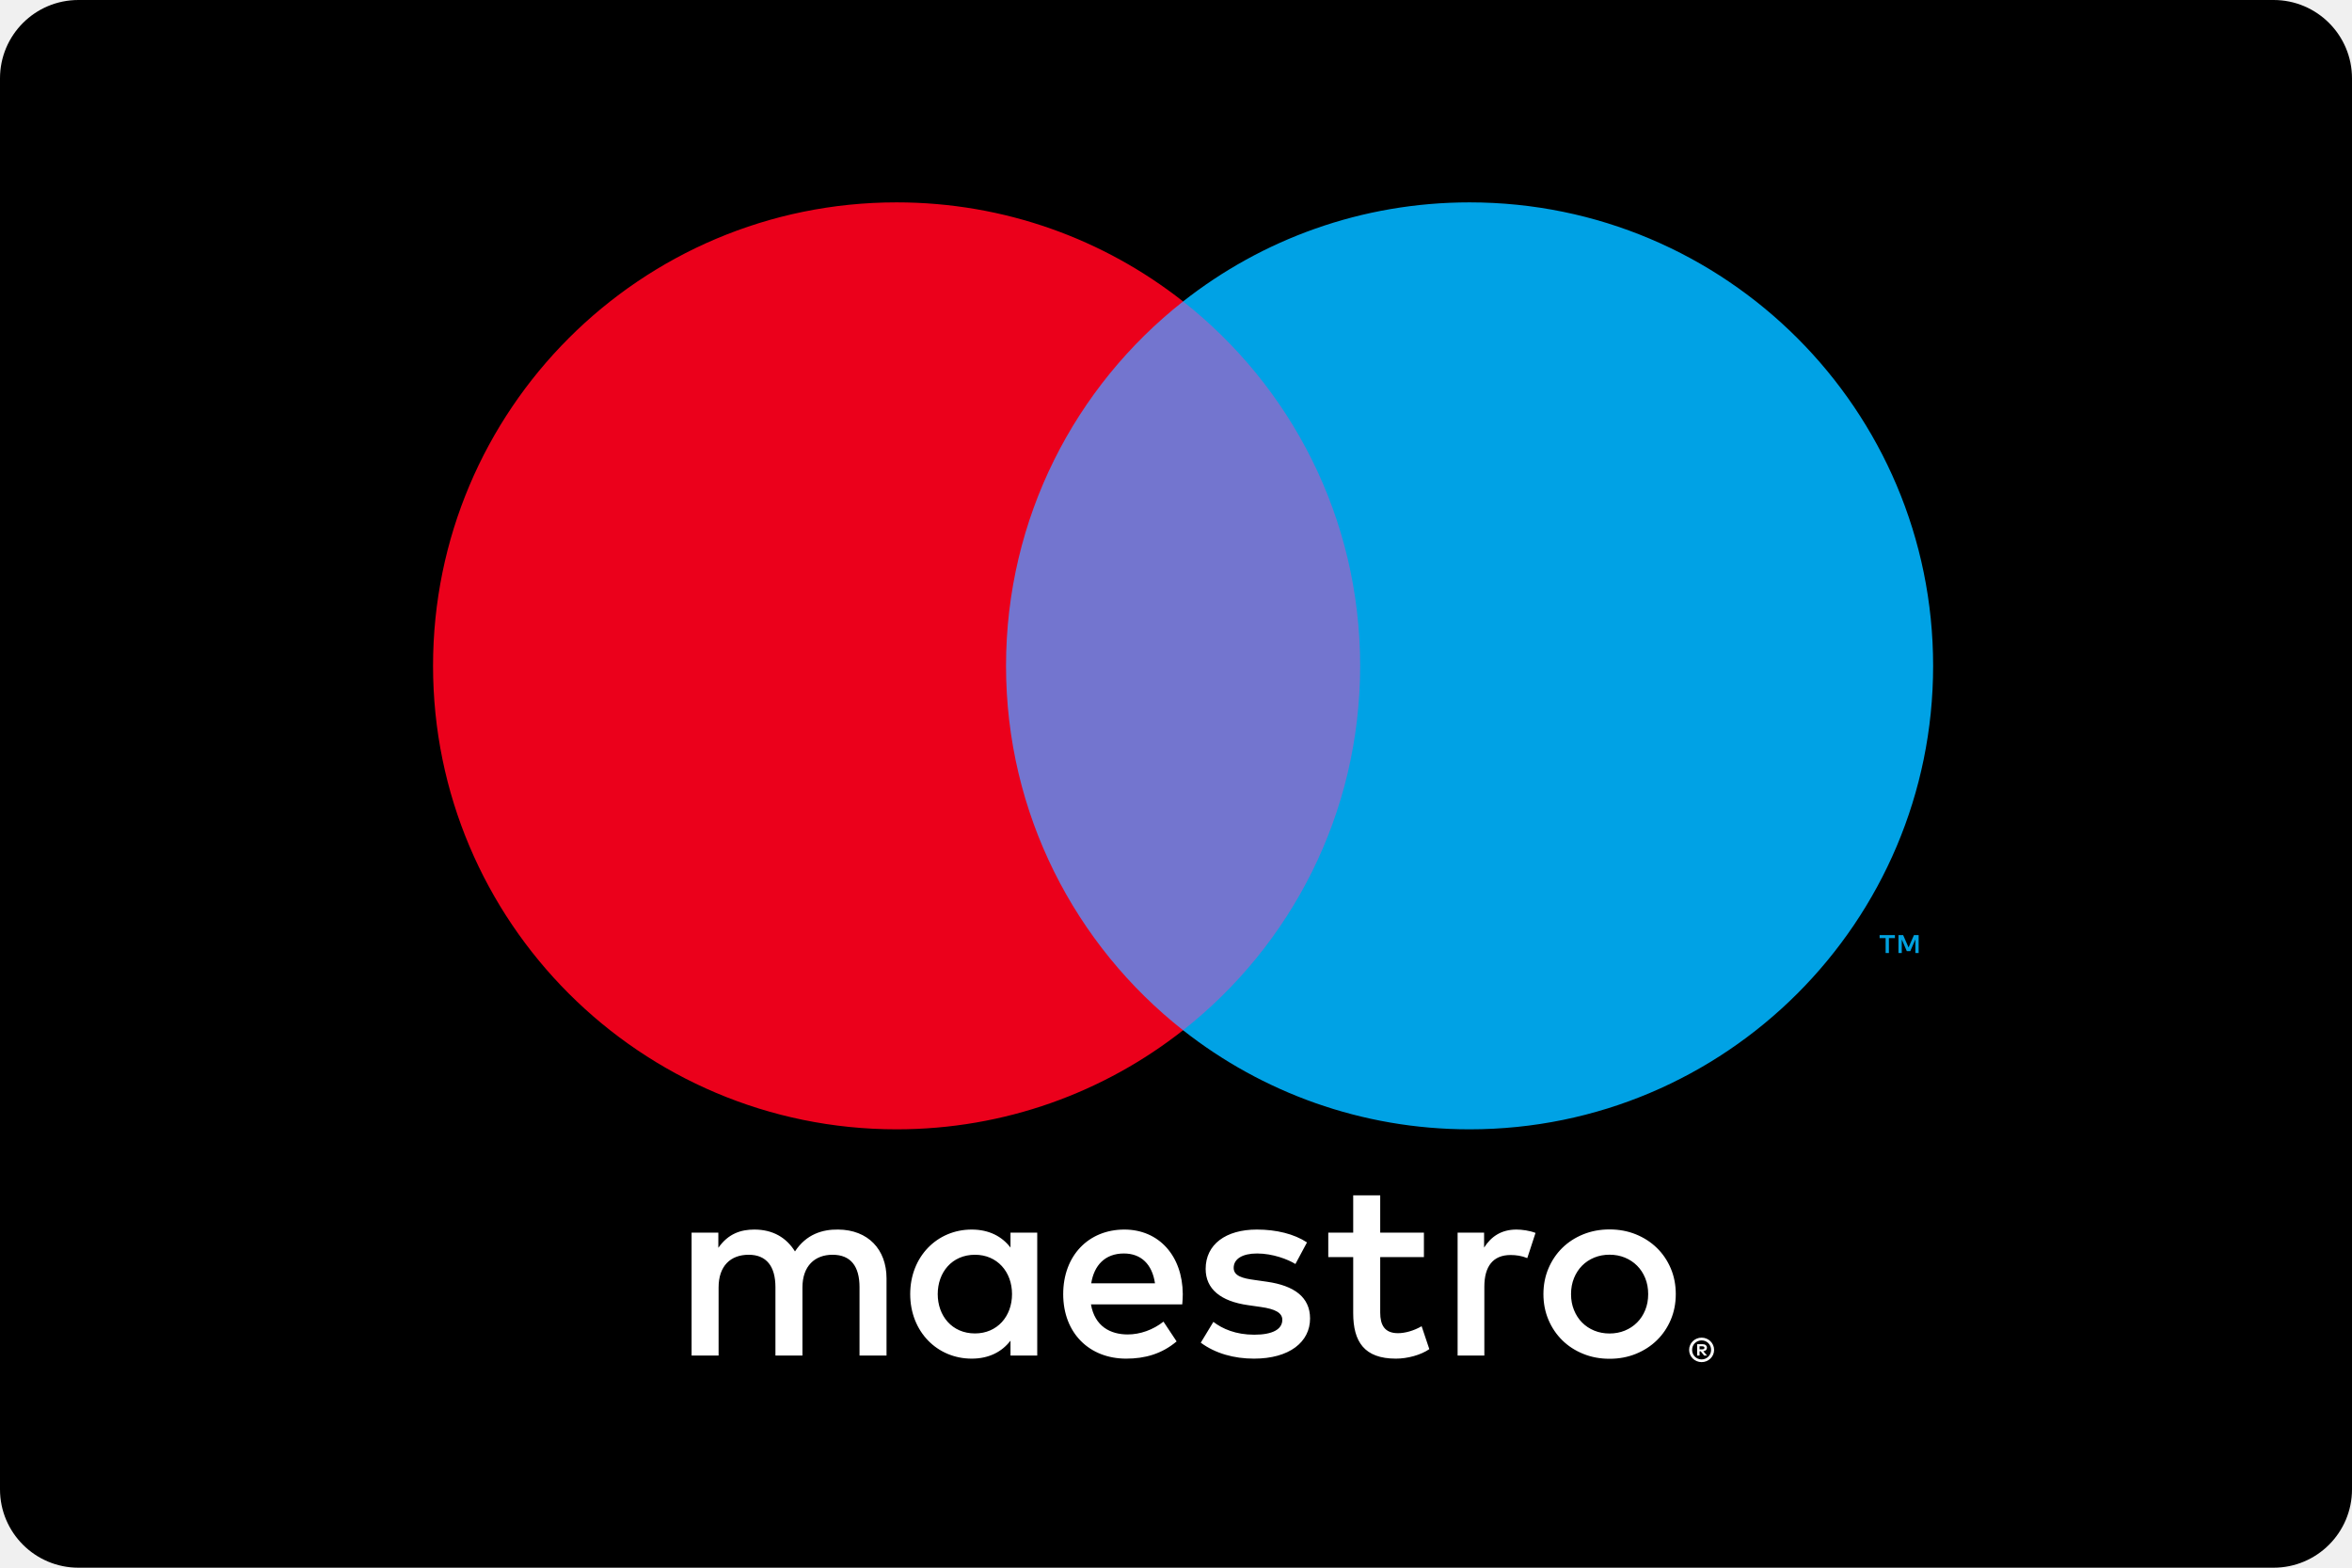
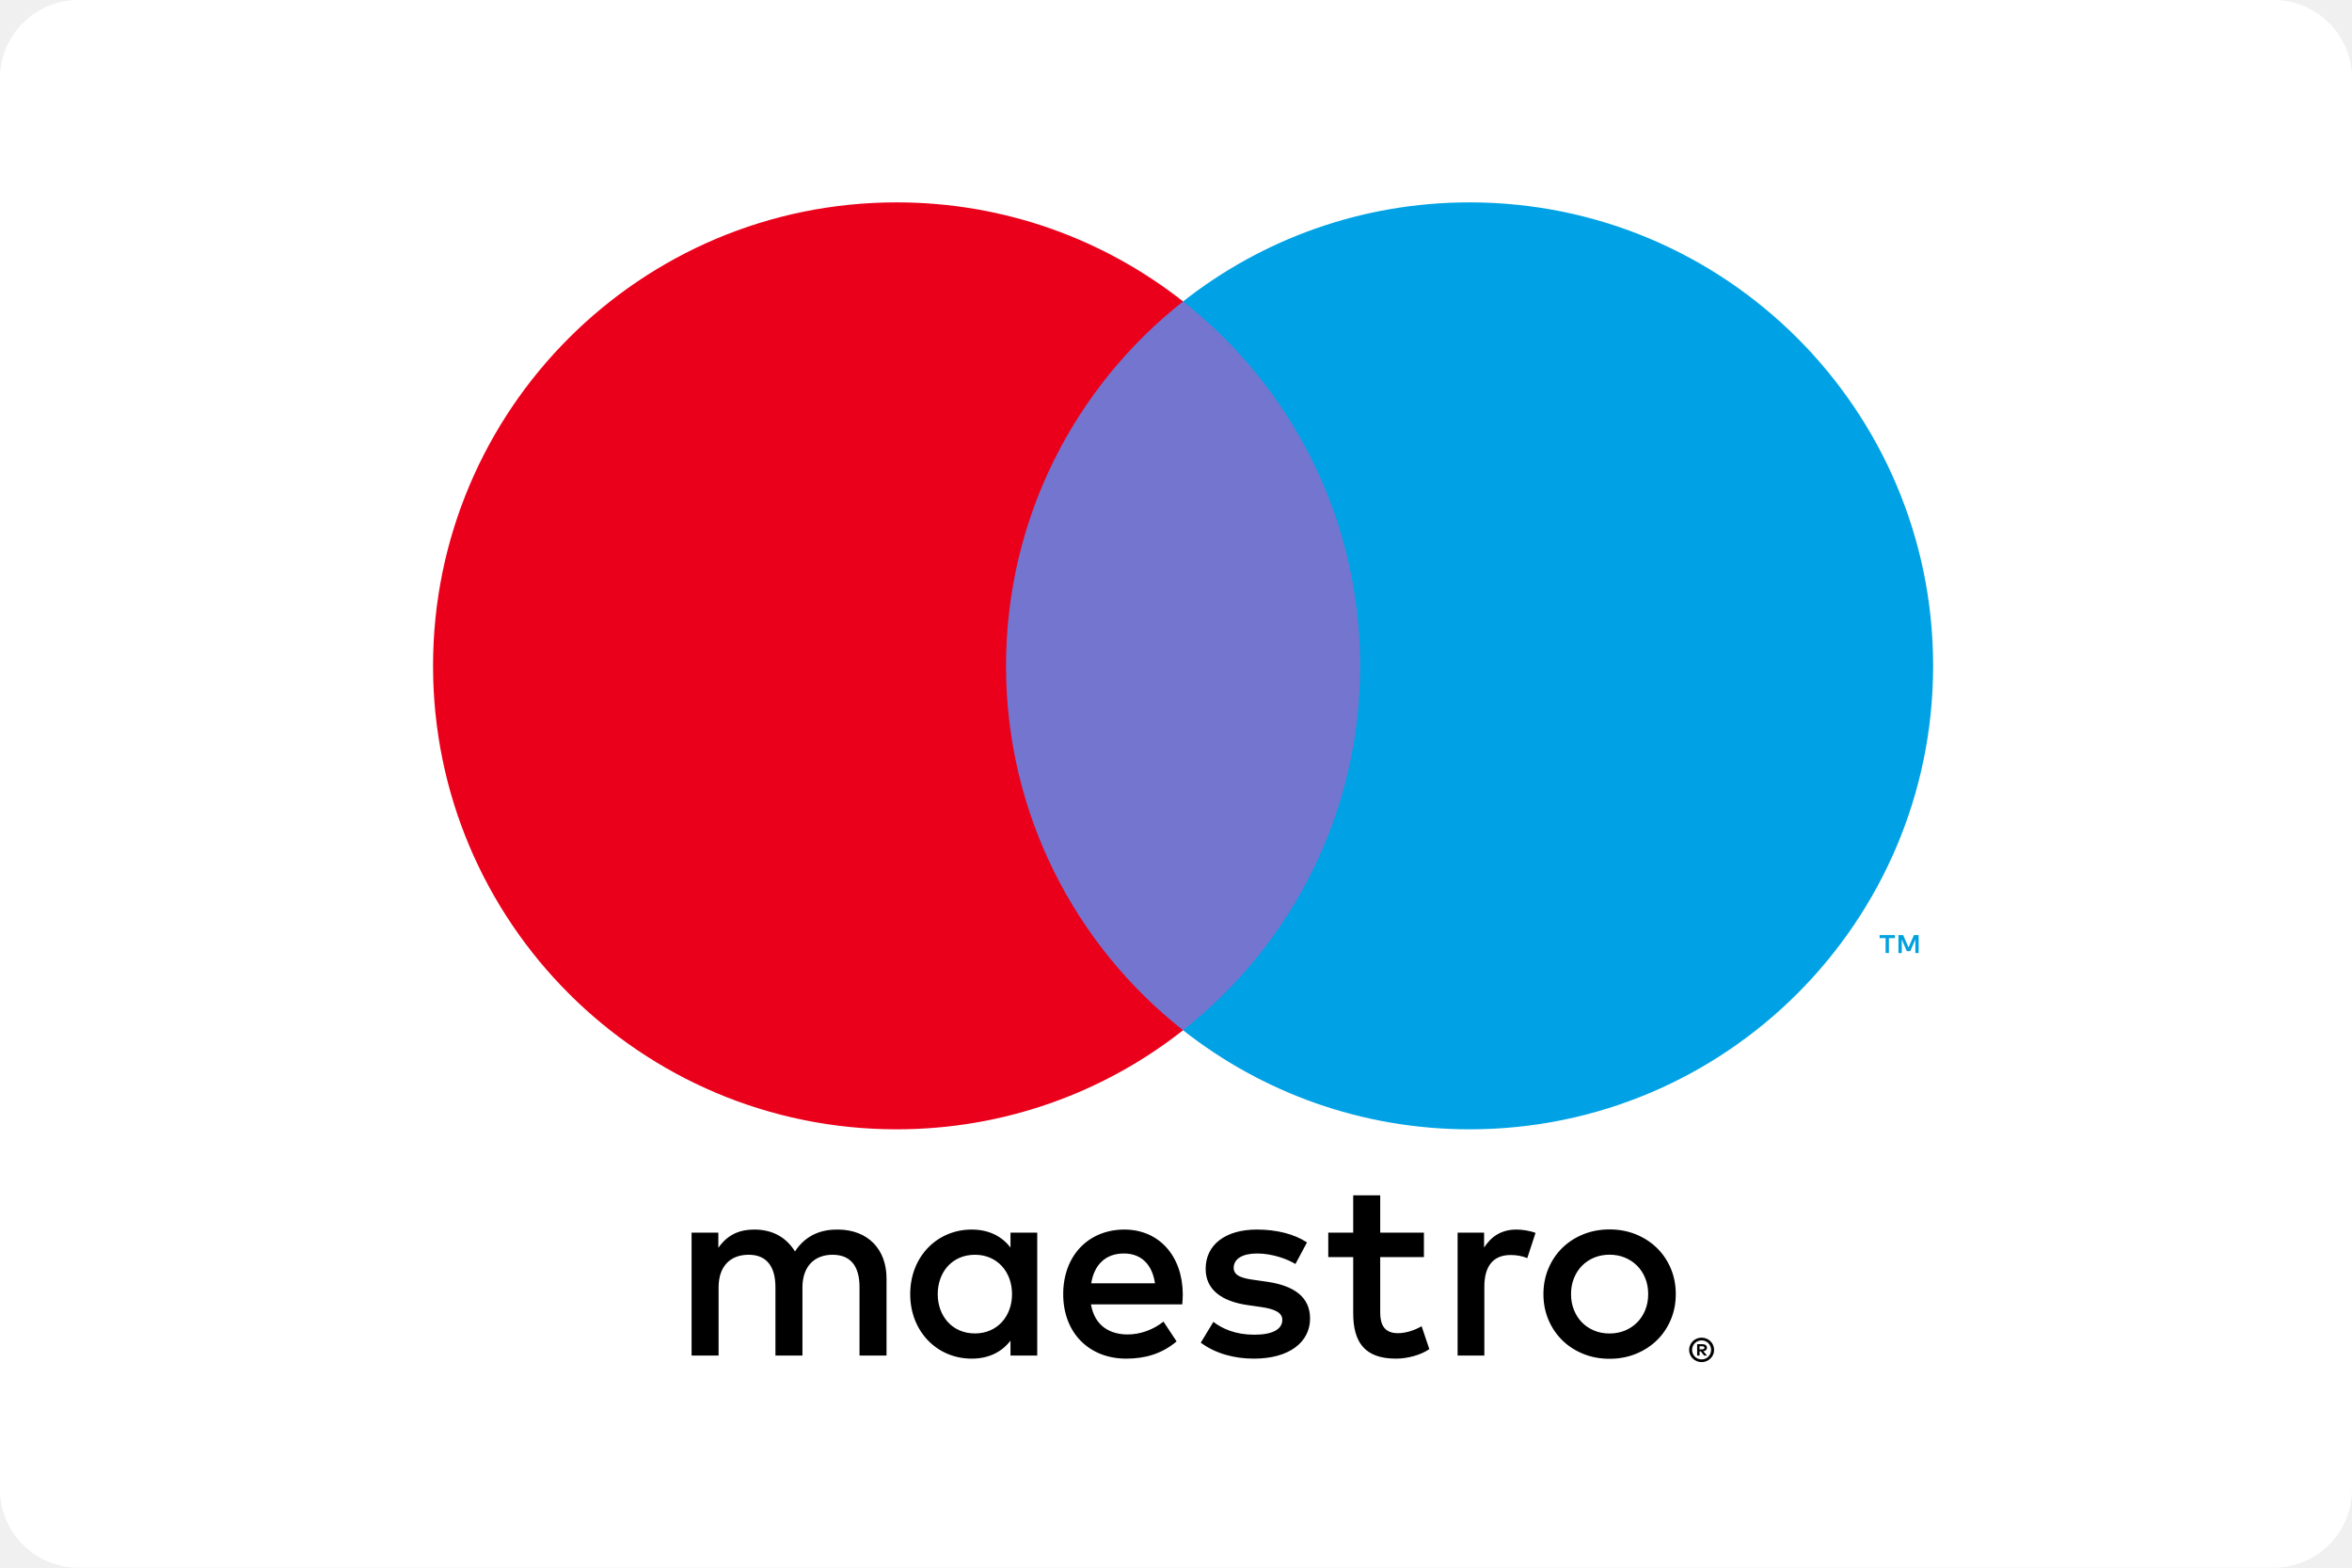
- <svg xmlns="http://www.w3.org/2000/svg" width="120" height="80" viewBox="0 0 120 80">
-   <g fill="none" fill-rule="evenodd">
-     <rect width="120" height="80" fill="#000000" rx="4" />
-     <g transform="translate(22 10)">
-       <path fill="#FFFFFF" d="M64.712,58.702 L64.712,58.857 L64.855,58.857 C64.887,58.857 64.913,58.85 64.933,58.837 C64.952,58.825 64.962,58.805 64.962,58.778 C64.962,58.753 64.952,58.734 64.933,58.721 C64.913,58.709 64.887,58.702 64.855,58.702 L64.712,58.702 Z M64.856,58.594 C64.931,58.594 64.988,58.61 65.028,58.643 C65.069,58.676 65.089,58.721 65.089,58.778 C65.089,58.826 65.073,58.866 65.041,58.897 C65.008,58.928 64.963,58.947 64.903,58.954 L65.093,59.173 L64.945,59.173 L64.769,58.956 L64.712,58.956 L64.712,59.173 L64.589,59.173 L64.589,58.594 L64.856,58.594 Z M64.819,59.372 C64.887,59.372 64.949,59.36 65.008,59.334 C65.066,59.309 65.117,59.274 65.161,59.23 C65.205,59.186 65.239,59.134 65.264,59.075 C65.289,59.016 65.301,58.953 65.301,58.885 C65.301,58.818 65.289,58.755 65.264,58.696 C65.239,58.637 65.205,58.585 65.161,58.541 C65.117,58.498 65.066,58.464 65.008,58.438 C64.949,58.413 64.887,58.401 64.819,58.401 C64.751,58.401 64.687,58.413 64.627,58.438 C64.568,58.464 64.516,58.498 64.472,58.541 C64.428,58.585 64.394,58.637 64.369,58.696 C64.344,58.755 64.332,58.818 64.332,58.885 C64.332,58.953 64.344,59.016 64.369,59.075 C64.394,59.134 64.428,59.186 64.472,59.23 C64.516,59.274 64.568,59.309 64.627,59.334 C64.687,59.36 64.751,59.372 64.819,59.372 Z M64.819,58.261 C64.907,58.261 64.989,58.278 65.067,58.311 C65.144,58.343 65.211,58.387 65.269,58.445 C65.326,58.501 65.372,58.567 65.405,58.643 C65.437,58.719 65.454,58.8 65.454,58.885 C65.454,58.971 65.437,59.052 65.405,59.128 C65.372,59.203 65.326,59.269 65.269,59.326 C65.211,59.382 65.144,59.427 65.067,59.46 C64.989,59.493 64.907,59.51 64.819,59.51 C64.73,59.51 64.646,59.493 64.568,59.46 C64.49,59.427 64.422,59.382 64.365,59.326 C64.308,59.269 64.263,59.203 64.23,59.128 C64.196,59.052 64.18,58.971 64.18,58.885 C64.18,58.8 64.196,58.719 64.23,58.643 C64.263,58.567 64.308,58.501 64.365,58.445 C64.422,58.387 64.49,58.343 64.568,58.311 C64.646,58.278 64.73,58.261 64.819,58.261 Z M55.372,52.745 C55.648,52.745 56.042,52.798 56.343,52.916 L55.923,54.202 C55.635,54.083 55.346,54.044 55.07,54.044 C54.178,54.044 53.732,54.621 53.732,55.658 L53.732,59.175 L52.368,59.175 L52.368,52.903 L53.719,52.903 L53.719,53.664 C54.073,53.112 54.585,52.745 55.372,52.745 Z M50.649,54.149 L48.419,54.149 L48.419,56.983 C48.419,57.613 48.642,58.033 49.324,58.033 C49.678,58.033 50.124,57.915 50.532,57.678 L50.925,58.847 C50.492,59.148 49.81,59.332 49.219,59.332 C47.606,59.332 47.041,58.466 47.041,57.01 L47.041,54.149 L45.769,54.149 L45.769,52.903 L47.041,52.903 L47.041,51 L48.419,51 L48.419,52.903 L50.649,52.903 L50.649,54.149 Z M44.093,54.503 C43.712,54.267 42.938,53.966 42.137,53.966 C41.39,53.966 40.943,54.241 40.943,54.7 C40.943,55.12 41.416,55.238 42.007,55.317 L42.649,55.409 C44.014,55.606 44.84,56.183 44.84,57.285 C44.84,58.479 43.791,59.332 41.98,59.332 C40.957,59.332 40.012,59.069 39.264,58.518 L39.907,57.456 C40.366,57.81 41.049,58.111 41.993,58.111 C42.925,58.111 43.424,57.836 43.424,57.351 C43.424,56.997 43.069,56.799 42.321,56.695 L41.678,56.603 C40.275,56.406 39.513,55.776 39.513,54.753 C39.513,53.506 40.537,52.745 42.125,52.745 C43.121,52.745 44.027,52.968 44.683,53.401 L44.093,54.503 Z M33.675,55.487 C33.819,54.582 34.37,53.966 35.341,53.966 C36.22,53.966 36.785,54.516 36.928,55.487 L33.675,55.487 Z M38.346,56.039 C38.333,54.083 37.126,52.745 35.367,52.745 C33.53,52.745 32.245,54.083 32.245,56.039 C32.245,58.033 33.583,59.332 35.459,59.332 C36.404,59.332 37.27,59.096 38.031,58.453 L37.361,57.443 C36.836,57.862 36.168,58.098 35.538,58.098 C34.659,58.098 33.858,57.692 33.661,56.564 L38.319,56.564 C38.333,56.393 38.346,56.223 38.346,56.039 Z M60.12,54.028 C59.84,54.028 59.58,54.077 59.34,54.175 C59.1,54.274 58.893,54.411 58.718,54.588 C58.543,54.765 58.406,54.977 58.306,55.223 C58.205,55.47 58.155,55.742 58.155,56.039 C58.155,56.336 58.205,56.608 58.306,56.854 C58.406,57.1 58.543,57.313 58.718,57.489 C58.893,57.666 59.1,57.803 59.34,57.902 C59.58,58 59.84,58.049 60.12,58.049 C60.399,58.049 60.659,58 60.899,57.902 C61.139,57.803 61.348,57.666 61.524,57.489 C61.701,57.313 61.84,57.1 61.94,56.854 C62.041,56.608 62.091,56.336 62.091,56.039 C62.091,55.742 62.041,55.47 61.94,55.223 C61.84,54.977 61.701,54.765 61.524,54.588 C61.348,54.411 61.139,54.274 60.899,54.175 C60.659,54.077 60.399,54.028 60.12,54.028 Z M60.12,52.738 C60.604,52.738 61.053,52.822 61.466,52.99 C61.878,53.158 62.235,53.39 62.536,53.684 C62.838,53.979 63.073,54.327 63.244,54.729 C63.414,55.131 63.499,55.567 63.499,56.039 C63.499,56.51 63.414,56.947 63.244,57.348 C63.073,57.75 62.838,58.098 62.536,58.393 C62.235,58.688 61.878,58.919 61.466,59.087 C61.053,59.255 60.604,59.339 60.12,59.339 C59.635,59.339 59.187,59.255 58.774,59.087 C58.361,58.919 58.005,58.688 57.706,58.393 C57.407,58.098 57.172,57.75 57.002,57.348 C56.832,56.947 56.746,56.51 56.746,56.039 C56.746,55.567 56.832,55.131 57.002,54.729 C57.172,54.327 57.407,53.979 57.706,53.684 C58.005,53.39 58.361,53.158 58.774,52.99 C59.187,52.822 59.635,52.738 60.12,52.738 Z M25.843,56.039 C25.843,54.936 26.564,54.031 27.745,54.031 C28.874,54.031 29.634,54.897 29.634,56.039 C29.634,57.18 28.874,58.046 27.745,58.046 C26.564,58.046 25.843,57.14 25.843,56.039 Z M30.92,56.039 L30.92,52.903 L29.556,52.903 L29.556,53.664 C29.123,53.099 28.467,52.745 27.575,52.745 C25.816,52.745 24.439,54.123 24.439,56.039 C24.439,57.954 25.816,59.332 27.575,59.332 C28.467,59.332 29.123,58.977 29.556,58.414 L29.556,59.175 L30.92,59.175 L30.92,56.039 Z M23.231,59.175 L23.231,55.238 C23.231,53.755 22.286,52.758 20.765,52.745 C19.965,52.732 19.137,52.982 18.56,53.861 C18.127,53.165 17.445,52.745 16.487,52.745 C15.817,52.745 15.162,52.942 14.65,53.677 L14.65,52.903 L13.285,52.903 L13.285,59.175 L14.663,59.175 L14.663,55.698 C14.663,54.608 15.267,54.031 16.199,54.031 C17.104,54.031 17.563,54.621 17.563,55.684 L17.563,59.175 L18.941,59.175 L18.941,55.698 C18.941,54.608 19.57,54.031 20.476,54.031 C21.407,54.031 21.853,54.621 21.853,55.684 L21.853,59.175 L23.231,59.175 L23.231,59.175 Z" />
-       <polygon fill="#7375CF" points="28.014 42.573 48.709 42.573 48.709 5.383 28.014 5.383" />
-       <path fill="#EB001B" d="M29.328,23.979 C29.328,16.434 32.86,9.714 38.361,5.383 C34.339,2.216 29.262,0.327 23.744,0.327 C10.682,0.327 0.094,10.916 0.094,23.979 C0.094,37.041 10.682,47.63 23.744,47.63 C29.262,47.63 34.339,45.741 38.361,42.574 C32.86,38.243 29.328,31.523 29.328,23.979" />
-       <path fill="#00A1DF" d="M75.89,38.635 L75.89,37.717 L75.651,37.717 L75.375,38.348 L75.099,37.717 L74.86,37.717 L74.86,38.635 L75.029,38.635 L75.029,37.942 L75.287,38.539 L75.463,38.539 L75.722,37.941 L75.722,38.635 L75.89,38.635 Z M74.373,38.635 L74.373,37.873 L74.68,37.873 L74.68,37.718 L73.898,37.718 L73.898,37.873 L74.205,37.873 L74.205,38.635 L74.373,38.635 L74.373,38.635 Z" />
-       <path fill="#00A2E5" d="M76.629,23.979 C76.629,37.041 66.041,47.63 52.979,47.63 C47.461,47.63 42.384,45.741 38.361,42.574 C43.863,38.243 47.395,31.523 47.395,23.979 C47.395,16.434 43.863,9.714 38.361,5.383 C42.384,2.216 47.461,0.327 52.979,0.327 C66.041,0.327 76.629,10.916 76.629,23.979" />
+ <svg xmlns="http://www.w3.org/2000/svg" width="120px" height="80px" viewBox="0 0 120 80" version="1.1">
+   <g id="export-badges" stroke="none" stroke-width="1" fill="none" fill-rule="evenodd">
+     <g id="production" transform="translate(-1062, -636)">
+       <g id="card_maestro" transform="translate(1062, 636)">
+         <rect id="bg" fill="#FFFFFF" x="0" y="0" width="120" height="80" rx="4" />
+         <g id="meastro" transform="translate(22, 10)">
+           <path d="M64.712,58.702 L64.712,58.857 L64.855,58.857 C64.887,58.857 64.913,58.85 64.933,58.837 C64.952,58.825 64.962,58.805 64.962,58.778 C64.962,58.753 64.952,58.734 64.933,58.721 C64.913,58.709 64.887,58.702 64.855,58.702 L64.712,58.702 Z M64.856,58.594 C64.931,58.594 64.988,58.61 65.028,58.643 C65.069,58.676 65.089,58.721 65.089,58.778 C65.089,58.826 65.073,58.866 65.041,58.897 C65.008,58.928 64.963,58.947 64.903,58.954 L65.093,59.173 L64.945,59.173 L64.769,58.956 L64.712,58.956 L64.712,59.173 L64.589,59.173 L64.589,58.594 L64.856,58.594 Z M64.819,59.372 C64.887,59.372 64.949,59.36 65.008,59.334 C65.066,59.309 65.117,59.274 65.161,59.23 C65.205,59.186 65.239,59.134 65.264,59.075 C65.289,59.016 65.301,58.953 65.301,58.885 C65.301,58.818 65.289,58.755 65.264,58.696 C65.239,58.637 65.205,58.585 65.161,58.541 C65.117,58.498 65.066,58.464 65.008,58.438 C64.949,58.413 64.887,58.401 64.819,58.401 C64.751,58.401 64.687,58.413 64.627,58.438 C64.568,58.464 64.516,58.498 64.472,58.541 C64.428,58.585 64.394,58.637 64.369,58.696 C64.344,58.755 64.332,58.818 64.332,58.885 C64.332,58.953 64.344,59.016 64.369,59.075 C64.394,59.134 64.428,59.186 64.472,59.23 C64.516,59.274 64.568,59.309 64.627,59.334 C64.687,59.36 64.751,59.372 64.819,59.372 Z M64.819,58.261 C64.907,58.261 64.989,58.278 65.067,58.311 C65.144,58.343 65.211,58.387 65.269,58.445 C65.326,58.501 65.372,58.567 65.405,58.643 C65.437,58.719 65.454,58.8 65.454,58.885 C65.454,58.971 65.437,59.052 65.405,59.128 C65.372,59.203 65.326,59.269 65.269,59.326 C65.211,59.382 65.144,59.427 65.067,59.46 C64.989,59.493 64.907,59.51 64.819,59.51 C64.73,59.51 64.646,59.493 64.568,59.46 C64.49,59.427 64.422,59.382 64.365,59.326 C64.308,59.269 64.263,59.203 64.23,59.128 C64.196,59.052 64.18,58.971 64.18,58.885 C64.18,58.8 64.196,58.719 64.23,58.643 C64.263,58.567 64.308,58.501 64.365,58.445 C64.422,58.387 64.49,58.343 64.568,58.311 C64.646,58.278 64.73,58.261 64.819,58.261 Z M55.372,52.745 C55.648,52.745 56.042,52.798 56.343,52.916 L55.923,54.202 C55.635,54.083 55.346,54.044 55.07,54.044 C54.178,54.044 53.732,54.621 53.732,55.658 L53.732,59.175 L52.368,59.175 L52.368,52.903 L53.719,52.903 L53.719,53.664 C54.073,53.112 54.585,52.745 55.372,52.745 Z M50.649,54.149 L48.419,54.149 L48.419,56.983 C48.419,57.613 48.642,58.033 49.324,58.033 C49.678,58.033 50.124,57.915 50.532,57.678 L50.925,58.847 C50.492,59.148 49.81,59.332 49.219,59.332 C47.606,59.332 47.041,58.466 47.041,57.01 L47.041,54.149 L45.769,54.149 L45.769,52.903 L47.041,52.903 L47.041,51 L48.419,51 L48.419,52.903 L50.649,52.903 L50.649,54.149 Z M44.093,54.503 C43.712,54.267 42.938,53.966 42.137,53.966 C41.39,53.966 40.943,54.241 40.943,54.7 C40.943,55.12 41.416,55.238 42.007,55.317 L42.649,55.409 C44.014,55.606 44.84,56.183 44.84,57.285 C44.84,58.479 43.791,59.332 41.98,59.332 C40.957,59.332 40.012,59.069 39.264,58.518 L39.907,57.456 C40.366,57.81 41.049,58.111 41.993,58.111 C42.925,58.111 43.424,57.836 43.424,57.351 C43.424,56.997 43.069,56.799 42.321,56.695 L41.678,56.603 C40.275,56.406 39.513,55.776 39.513,54.753 C39.513,53.506 40.537,52.745 42.125,52.745 C43.121,52.745 44.027,52.968 44.683,53.401 L44.093,54.503 Z M33.675,55.487 C33.819,54.582 34.37,53.966 35.341,53.966 C36.22,53.966 36.785,54.516 36.928,55.487 L33.675,55.487 Z M38.346,56.039 C38.333,54.083 37.126,52.745 35.367,52.745 C33.53,52.745 32.245,54.083 32.245,56.039 C32.245,58.033 33.583,59.332 35.459,59.332 C36.404,59.332 37.27,59.096 38.031,58.453 L37.361,57.443 C36.836,57.862 36.168,58.098 35.538,58.098 C34.659,58.098 33.858,57.692 33.661,56.564 L38.319,56.564 C38.333,56.393 38.346,56.223 38.346,56.039 Z M60.12,54.028 C59.84,54.028 59.58,54.077 59.34,54.175 C59.1,54.274 58.893,54.411 58.718,54.588 C58.543,54.765 58.406,54.977 58.306,55.223 C58.205,55.47 58.155,55.742 58.155,56.039 C58.155,56.336 58.205,56.608 58.306,56.854 C58.406,57.1 58.543,57.313 58.718,57.489 C58.893,57.666 59.1,57.803 59.34,57.902 C59.58,58 59.84,58.049 60.12,58.049 C60.399,58.049 60.659,58 60.899,57.902 C61.139,57.803 61.348,57.666 61.524,57.489 C61.701,57.313 61.84,57.1 61.94,56.854 C62.041,56.608 62.091,56.336 62.091,56.039 C62.091,55.742 62.041,55.47 61.94,55.223 C61.84,54.977 61.701,54.765 61.524,54.588 C61.348,54.411 61.139,54.274 60.899,54.175 C60.659,54.077 60.399,54.028 60.12,54.028 Z M60.12,52.738 C60.604,52.738 61.053,52.822 61.466,52.99 C61.878,53.158 62.235,53.39 62.536,53.684 C62.838,53.979 63.073,54.327 63.244,54.729 C63.414,55.131 63.499,55.567 63.499,56.039 C63.499,56.51 63.414,56.947 63.244,57.348 C63.073,57.75 62.838,58.098 62.536,58.393 C62.235,58.688 61.878,58.919 61.466,59.087 C61.053,59.255 60.604,59.339 60.12,59.339 C59.635,59.339 59.187,59.255 58.774,59.087 C58.361,58.919 58.005,58.688 57.706,58.393 C57.407,58.098 57.172,57.75 57.002,57.348 C56.832,56.947 56.746,56.51 56.746,56.039 C56.746,55.567 56.832,55.131 57.002,54.729 C57.172,54.327 57.407,53.979 57.706,53.684 C58.005,53.39 58.361,53.158 58.774,52.99 C59.187,52.822 59.635,52.738 60.12,52.738 Z M25.843,56.039 C25.843,54.936 26.564,54.031 27.745,54.031 C28.874,54.031 29.634,54.897 29.634,56.039 C29.634,57.18 28.874,58.046 27.745,58.046 C26.564,58.046 25.843,57.14 25.843,56.039 Z M30.92,56.039 L30.92,52.903 L29.556,52.903 L29.556,53.664 C29.123,53.099 28.467,52.745 27.575,52.745 C25.816,52.745 24.439,54.123 24.439,56.039 C24.439,57.954 25.816,59.332 27.575,59.332 C28.467,59.332 29.123,58.977 29.556,58.414 L29.556,59.175 L30.92,59.175 L30.92,56.039 Z M23.231,59.175 L23.231,55.238 C23.231,53.755 22.286,52.758 20.765,52.745 C19.965,52.732 19.137,52.982 18.56,53.861 C18.127,53.165 17.445,52.745 16.487,52.745 C15.817,52.745 15.162,52.942 14.65,53.677 L14.65,52.903 L13.285,52.903 L13.285,59.175 L14.663,59.175 L14.663,55.698 C14.663,54.608 15.267,54.031 16.199,54.031 C17.104,54.031 17.563,54.621 17.563,55.684 L17.563,59.175 L18.941,59.175 L18.941,55.698 C18.941,54.608 19.57,54.031 20.476,54.031 C21.407,54.031 21.853,54.621 21.853,55.684 L21.853,59.175 L23.231,59.175 L23.231,59.175 Z" id="text" fill="#000000" />
+           <g id="logo">
+             <polygon id="Fill-2" fill="#7375CF" points="28.014 42.573 48.709 42.573 48.709 5.383 28.014 5.383" />
+             <path d="M29.328,23.979 C29.328,16.434 32.86,9.714 38.361,5.383 C34.339,2.216 29.262,0.327 23.744,0.327 C10.682,0.327 0.094,10.916 0.094,23.979 C0.094,37.041 10.682,47.63 23.744,47.63 C29.262,47.63 34.339,45.741 38.361,42.574 C32.86,38.243 29.328,31.523 29.328,23.979" id="Fill-3" fill="#EB001B" />
+             <path d="M75.89,38.635 L75.89,37.717 L75.651,37.717 L75.375,38.348 L75.099,37.717 L74.86,37.717 L74.86,38.635 L75.029,38.635 L75.029,37.942 L75.287,38.539 L75.463,38.539 L75.722,37.941 L75.722,38.635 L75.89,38.635 Z M74.373,38.635 L74.373,37.873 L74.68,37.873 L74.68,37.718 L73.898,37.718 L73.898,37.873 L74.205,37.873 L74.205,38.635 L74.373,38.635 L74.373,38.635 Z" id="Fill-4" fill="#00A1DF" />
+             <path d="M76.629,23.979 C76.629,37.041 66.041,47.63 52.979,47.63 C47.461,47.63 42.384,45.741 38.361,42.574 C43.863,38.243 47.395,31.523 47.395,23.979 C47.395,16.434 43.863,9.714 38.361,5.383 C42.384,2.216 47.461,0.327 52.979,0.327 C66.041,0.327 76.629,10.916 76.629,23.979" id="Fill-5" fill="#00A2E5" />
+           </g>
+         </g>
+       </g>
    </g>
  </g>
</svg>
